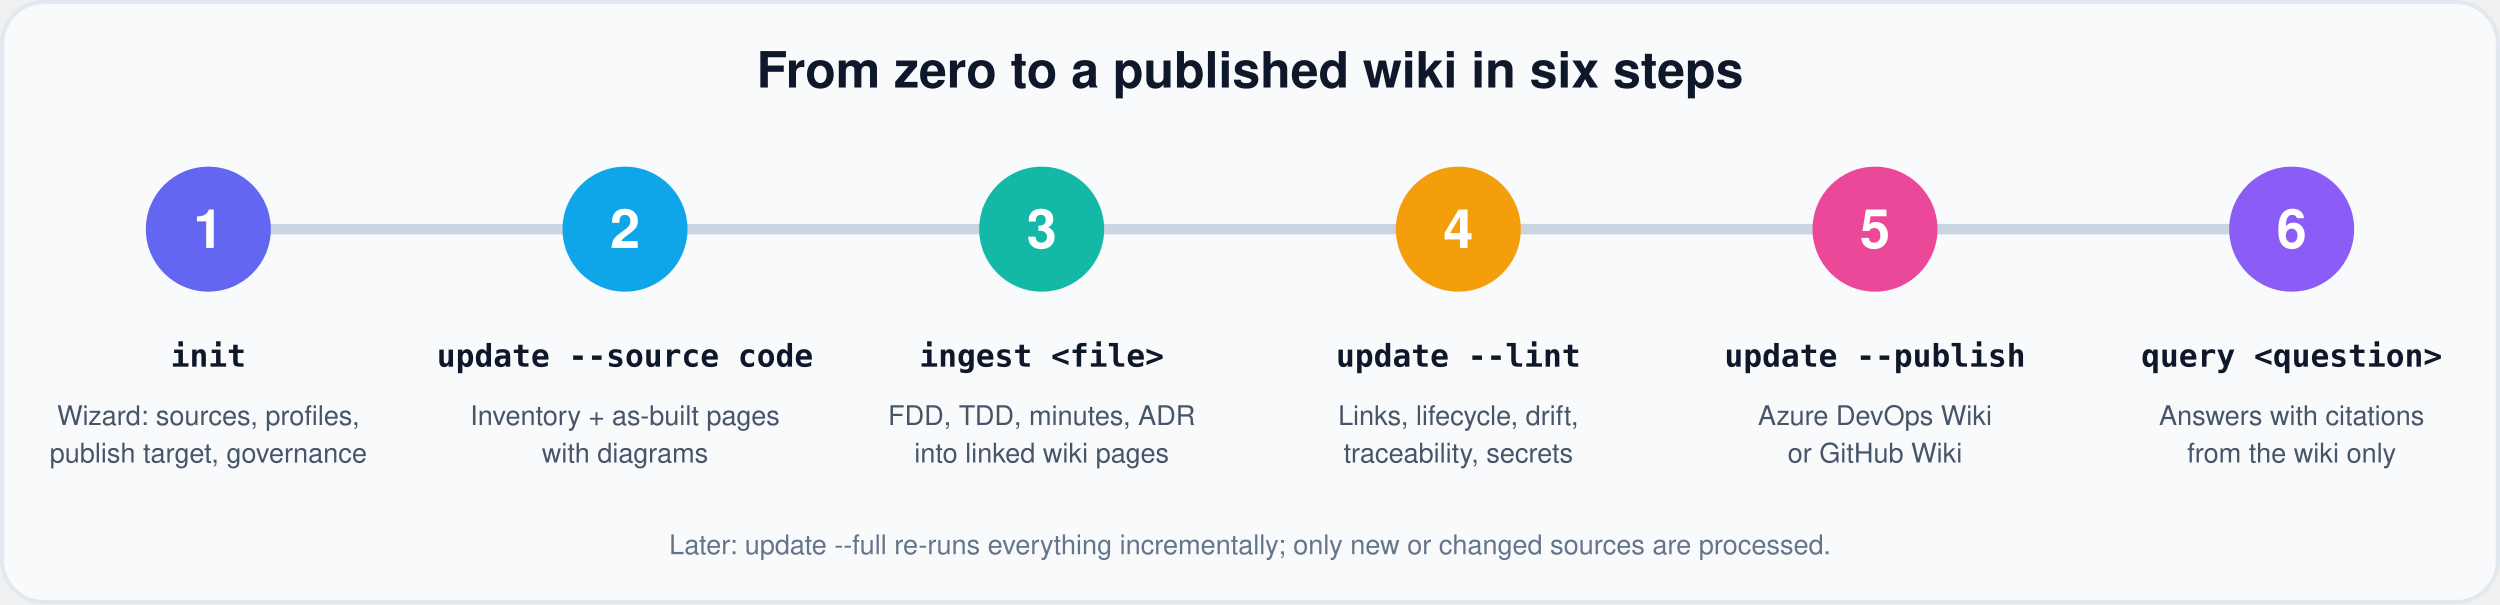
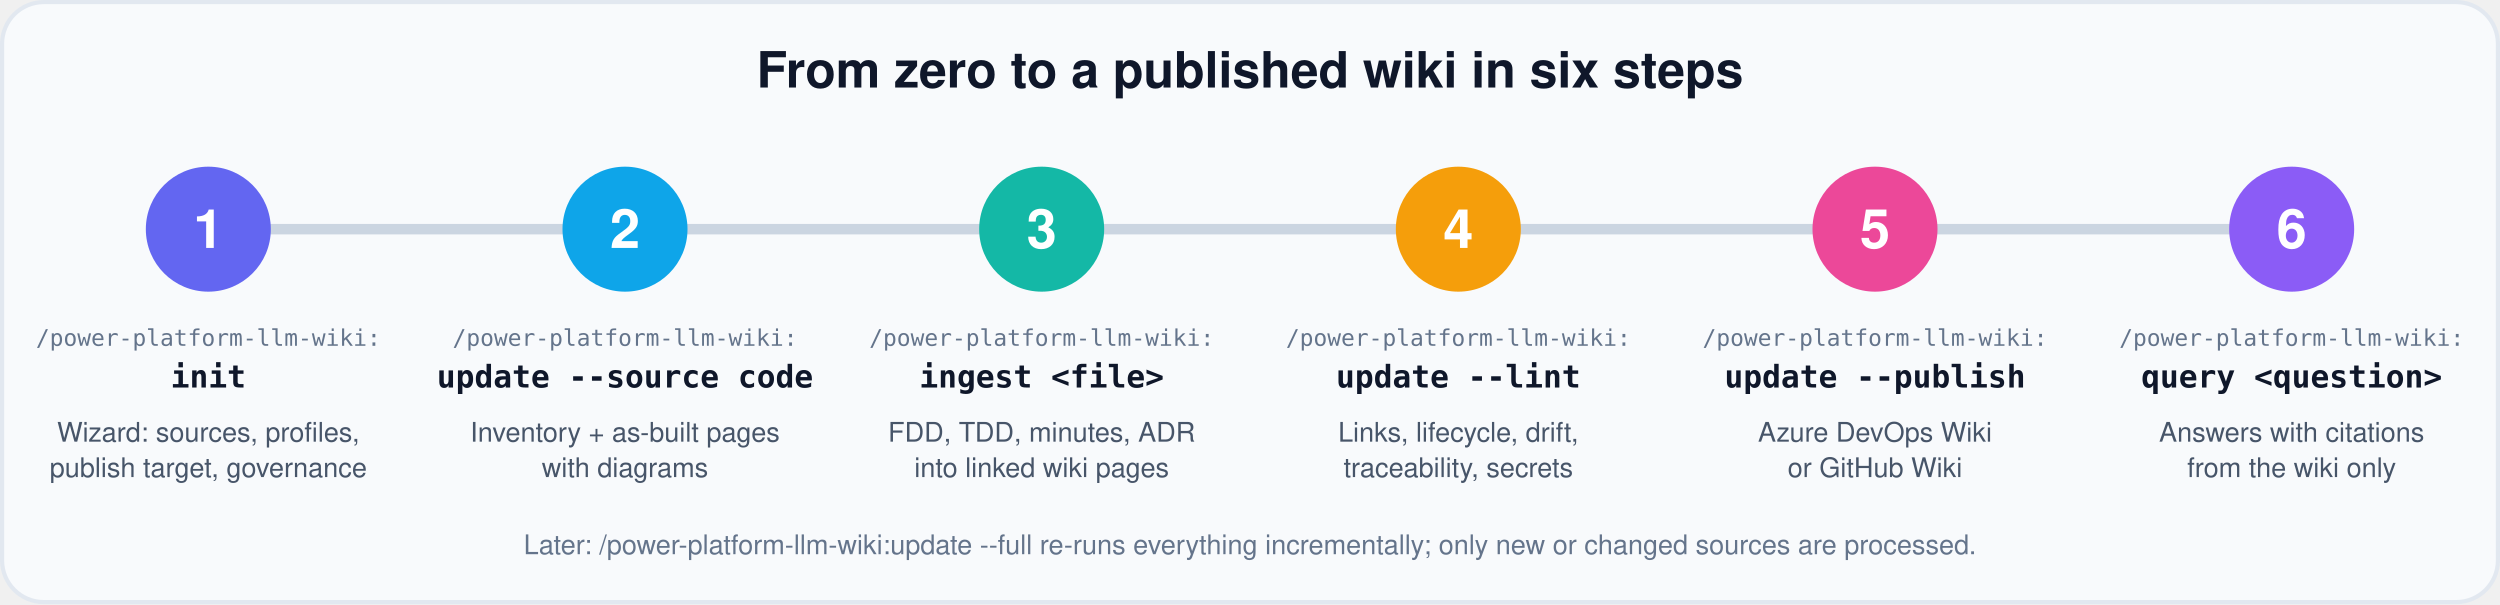
<svg xmlns="http://www.w3.org/2000/svg" width="1200" height="290" viewBox="0 0 1200 290" role="img" aria-labelledby="title desc" font-family="Segoe UI, Helvetica, Arial, sans-serif">
  <rect x="1" y="1" width="1198" height="288" rx="20" fill="#F8FAFC" stroke="#E2E8F0" stroke-width="2" />
  <text x="600" y="42" font-size="24" font-weight="700" fill="#0F172A" text-anchor="middle">From zero to a published wiki in six steps</text>
  <line x1="100" y1="110" x2="1100" y2="110" stroke="#CBD5E1" stroke-width="5" stroke-linecap="round" />
  <g font-size="26" font-weight="700" fill="#FFFFFF" text-anchor="middle">
    <circle cx="100" cy="110" r="30" fill="#6366F1" />
    <text x="100" y="119">1</text>
    <circle cx="300" cy="110" r="30" fill="#0EA5E9" />
    <text x="300" y="119">2</text>
    <circle cx="500" cy="110" r="30" fill="#14B8A6" />
    <text x="500" y="119">3</text>
    <circle cx="700" cy="110" r="30" fill="#F59E0B" />
    <text x="700" y="119">4</text>
    <circle cx="900" cy="110" r="30" fill="#EC4899" />
    <text x="900" y="119">5</text>
    <circle cx="1100" cy="110" r="30" fill="#8B5CF6" />
    <text x="1100" y="119">6</text>
  </g>
+   <g font-size="11" font-family="Consolas, Menlo, monospace" fill="#64748B" text-anchor="middle">
+     <text x="100" y="166">/power-platform-llm-wiki:</text>
+     <text x="300" y="166">/power-platform-llm-wiki:</text>
+     <text x="500" y="166">/power-platform-llm-wiki:</text>
+     <text x="700" y="166">/power-platform-llm-wiki:</text>
+     <text x="900" y="166">/power-platform-llm-wiki:</text>
+     <text x="1100" y="166">/power-platform-llm-wiki:</text>
+   </g>
  <g font-size="15" font-weight="700" font-family="Consolas, Menlo, monospace" fill="#0F172A" text-anchor="middle">
-     <text x="100" y="176">init</text>
-     <text x="300" y="176">update --source code</text>
-     <text x="500" y="176">ingest &lt;file&gt;</text>
-     <text x="700" y="176">update --lint</text>
-     <text x="900" y="176">update --publish</text>
-     <text x="1100" y="176">query &lt;question&gt;</text>
+     <text x="100" y="186">init</text>
+     <text x="300" y="186">update --source code</text>
+     <text x="500" y="186">ingest &lt;file&gt;</text>
+     <text x="700" y="186">update --lint</text>
+     <text x="900" y="186">update --publish</text>
+     <text x="1100" y="186">query &lt;question&gt;</text>
  </g>
  <g font-size="13" fill="#475569" text-anchor="middle">
-     <text x="100" y="204">Wizard: sources, profiles,</text>
-     <text x="100" y="222">publish target, governance</text>
-     <text x="300" y="204">Inventory + as-built pages</text>
-     <text x="300" y="222">with diagrams</text>
-     <text x="500" y="204">FDD, TDD, minutes, ADR</text>
-     <text x="500" y="222">into linked wiki pages</text>
-     <text x="700" y="204">Links, lifecycle, drift,</text>
-     <text x="700" y="222">traceability, secrets</text>
-     <text x="900" y="204">Azure DevOps Wiki</text>
-     <text x="900" y="222">or GitHub Wiki</text>
-     <text x="1100" y="204">Answers with citations</text>
-     <text x="1100" y="222">from the wiki only</text>
+     <text x="100" y="212">Wizard: sources, profiles,</text>
+     <text x="100" y="229">publish target, governance</text>
+     <text x="300" y="212">Inventory + as-built pages</text>
+     <text x="300" y="229">with diagrams</text>
+     <text x="500" y="212">FDD, TDD, minutes, ADR</text>
+     <text x="500" y="229">into linked wiki pages</text>
+     <text x="700" y="212">Links, lifecycle, drift,</text>
+     <text x="700" y="229">traceability, secrets</text>
+     <text x="900" y="212">Azure DevOps Wiki</text>
+     <text x="900" y="229">or GitHub Wiki</text>
+     <text x="1100" y="212">Answers with citations</text>
+     <text x="1100" y="229">from the wiki only</text>
  </g>
-   <text x="600" y="266" font-size="13" fill="#64748B" text-anchor="middle">Later: update --full re-runs everything incrementally; only new or changed sources are processed.</text>
+   <text x="600" y="266" font-size="13" fill="#64748B" text-anchor="middle">Later: /power-platform-llm-wiki:update --full re-runs everything incrementally; only new or changed sources are processed.</text>
</svg>
